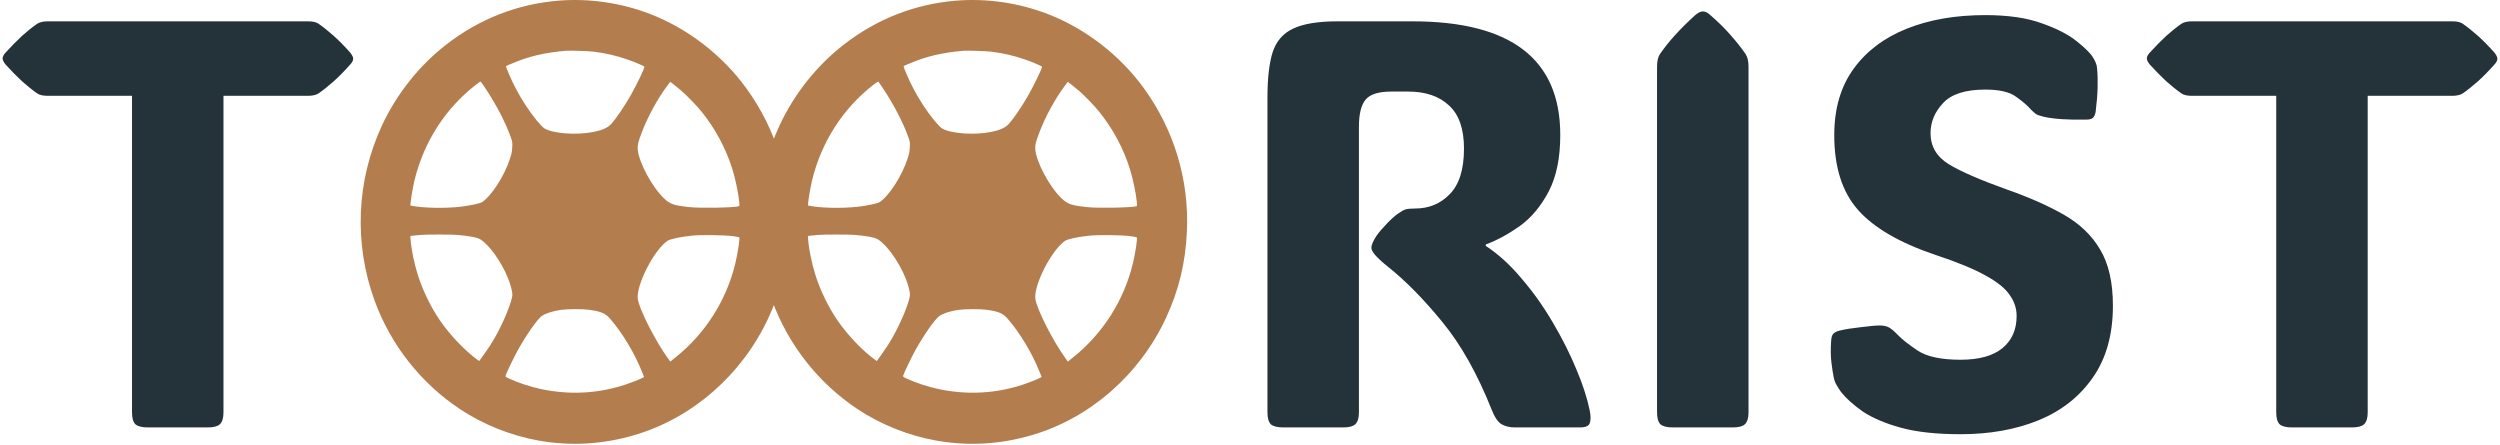
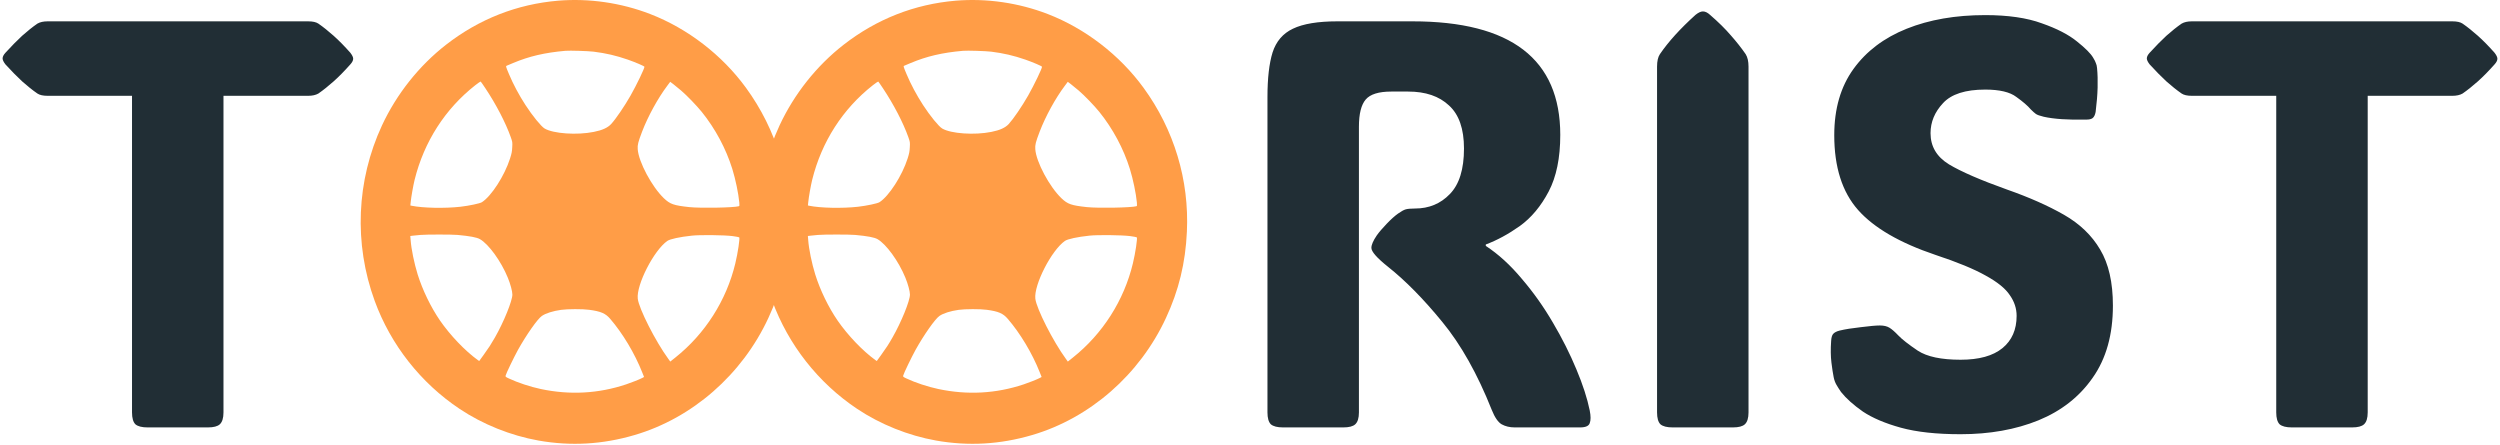
<svg xmlns="http://www.w3.org/2000/svg" width="444" height="79" viewBox="0 0 444 79" fill="none">
-   <path d="M99.14 0.121C91.824 0.736 85.087 3.379 79.218 7.945C74.424 11.674 70.431 16.711 67.843 22.269C63.288 32.078 62.826 43.255 66.546 53.44C69.397 61.239 74.721 68.011 81.632 72.621C85.757 75.374 90.7 77.358 95.627 78.239C101.372 79.257 107.002 78.94 112.697 77.264C122.981 74.246 131.801 66.532 136.463 56.475C138.753 51.55 139.927 46.701 140.183 41.151C140.613 31.984 137.918 23.039 132.479 15.582C128.238 9.767 122.129 5.064 115.467 2.49C110.308 0.497 104.604 -0.332 99.14 0.121ZM105.439 9.177C107.613 9.451 109.424 9.87 111.499 10.588C112.838 11.058 114.408 11.725 114.45 11.854C114.516 12.059 113.053 15.103 111.986 16.976C110.887 18.909 109.358 21.14 108.539 22.03C107.928 22.688 106.977 23.124 105.464 23.424C102.472 24.031 98.272 23.74 96.726 22.825C96.106 22.457 94.561 20.559 93.329 18.66C92.163 16.865 91.147 14.958 90.394 13.162C89.783 11.7 89.791 11.742 90.064 11.64C90.188 11.588 90.667 11.392 91.122 11.195C93.965 9.998 96.735 9.348 100.422 9.023C101.19 8.955 104.472 9.057 105.439 9.177ZM86.22 15.702C88.113 18.549 89.807 21.808 90.708 24.347C91.014 25.22 91.023 25.245 90.973 26.143C90.94 26.913 90.874 27.229 90.584 28.153C89.609 31.206 87.278 34.823 85.591 35.909C85.219 36.14 83.318 36.542 81.756 36.721C78.987 37.029 75.101 36.952 73.109 36.542L72.878 36.49L72.936 35.918C73.035 34.934 73.382 32.976 73.638 31.924C75.316 25.168 79.061 19.336 84.409 15.137C84.897 14.752 85.335 14.462 85.368 14.479C85.41 14.505 85.79 15.06 86.22 15.702ZM120.964 16.078C122.005 16.967 123.733 18.763 124.634 19.875C127.04 22.859 128.933 26.4 130.057 30C130.636 31.881 131.14 34.293 131.305 36.003C131.346 36.516 131.338 36.585 131.206 36.627C130.354 36.884 124.394 36.995 122.41 36.781C119.649 36.482 119.013 36.26 117.913 35.216C115.772 33.172 113.408 28.743 113.259 26.494C113.202 25.724 113.326 25.254 114.036 23.381C115.078 20.662 116.839 17.446 118.5 15.24L119.029 14.53L119.583 14.949C119.889 15.18 120.509 15.693 120.964 16.078ZM81.285 41.724C83.467 41.929 84.666 42.152 85.228 42.468C86.782 43.349 88.989 46.385 90.188 49.318C90.651 50.438 90.998 51.738 90.998 52.311C90.998 53.431 89.46 57.211 87.898 59.939C87.17 61.205 86.848 61.709 85.889 63.035L85.104 64.121L84.847 63.941C82.566 62.282 79.954 59.545 78.135 56.912C76.507 54.534 75.052 51.533 74.175 48.736C73.564 46.761 73.043 44.238 72.927 42.622L72.869 41.912L73.44 41.844C73.754 41.81 74.308 41.758 74.671 41.724C75.705 41.63 80.276 41.63 81.285 41.724ZM130.098 41.929C130.71 42.015 131.247 42.109 131.289 42.152C131.429 42.297 131.041 44.931 130.594 46.77C129.015 53.363 125.221 59.297 119.922 63.513L119.038 64.215L118.699 63.744C116.417 60.623 113.474 54.816 113.268 53.055C112.987 50.592 116.136 44.444 118.525 42.785C119.005 42.451 120.741 42.075 122.865 41.852C124.353 41.69 128.585 41.741 130.098 41.929ZM104.654 55.022C106.704 55.295 107.539 55.655 108.366 56.621C110.589 59.195 112.722 62.761 114.053 66.122L114.384 66.951L114.069 67.122C113.557 67.387 112.193 67.935 111.209 68.26C106.266 69.91 101.215 70.184 96.04 69.089C94.18 68.696 91.957 67.96 90.394 67.225C89.791 66.943 89.749 66.908 89.799 66.703C89.882 66.327 91.279 63.437 91.99 62.145C93.469 59.486 95.453 56.655 96.23 56.116C96.917 55.637 98.19 55.236 99.644 55.03C100.785 54.868 103.497 54.859 104.654 55.022Z" fill="#B37D4E" />
-   <path d="M169.749 0.121C162.433 0.736 155.696 3.379 149.827 7.945C145.032 11.674 141.039 16.711 138.452 22.269C133.897 32.078 133.434 43.255 137.154 53.44C140.006 61.239 145.33 68.011 152.24 72.621C156.365 75.374 161.309 77.358 166.236 78.239C171.981 79.257 177.61 78.94 183.306 77.264C193.589 74.246 202.41 66.532 207.072 56.475C209.362 51.55 210.536 46.701 210.792 41.151C211.222 31.984 208.527 23.039 203.088 15.582C198.847 9.767 192.738 5.064 186.075 2.49C180.917 0.497 175.213 -0.332 169.749 0.121ZM176.048 9.177C178.222 9.451 180.032 9.87 182.107 10.588C183.446 11.058 185.017 11.725 185.058 11.854C185.124 12.059 183.661 15.103 182.595 16.976C181.495 18.909 179.966 21.14 179.148 22.03C178.536 22.688 177.585 23.124 176.073 23.424C173.08 24.031 168.881 23.74 167.335 22.825C166.715 22.457 165.169 20.559 163.937 18.66C162.772 16.865 161.755 14.958 161.003 13.162C160.391 11.7 160.399 11.742 160.672 11.64C160.796 11.588 161.276 11.392 161.73 11.195C164.574 9.998 167.343 9.348 171.03 9.023C171.799 8.955 175.081 9.057 176.048 9.177ZM156.828 15.702C158.721 18.549 160.416 21.808 161.317 24.347C161.623 25.22 161.631 25.245 161.582 26.143C161.548 26.913 161.482 27.229 161.193 28.153C160.218 31.206 157.886 34.823 156.2 35.909C155.828 36.14 153.927 36.542 152.364 36.721C149.595 37.029 145.71 36.952 143.718 36.542L143.486 36.49L143.544 35.918C143.643 34.934 143.99 32.976 144.247 31.924C145.925 25.168 149.67 19.336 155.018 15.137C155.506 14.752 155.944 14.462 155.977 14.479C156.018 14.505 156.398 15.06 156.828 15.702ZM191.572 16.078C192.614 16.967 194.342 18.763 195.243 19.875C197.648 22.859 199.541 26.4 200.665 30C201.244 31.881 201.748 34.293 201.914 36.003C201.955 36.516 201.947 36.585 201.814 36.627C200.963 36.884 195.003 36.995 193.019 36.781C190.258 36.482 189.621 36.26 188.522 35.216C186.381 33.172 184.017 28.743 183.868 26.494C183.81 25.724 183.934 25.254 184.645 23.381C185.687 20.662 187.447 17.446 189.109 15.24L189.638 14.53L190.192 14.949C190.498 15.18 191.118 15.693 191.572 16.078ZM151.893 41.724C154.076 41.929 155.274 42.152 155.836 42.468C157.39 43.349 159.598 46.385 160.796 49.318C161.259 50.438 161.606 51.738 161.606 52.311C161.606 53.431 160.069 57.211 158.506 59.939C157.779 61.205 157.457 61.709 156.498 63.035L155.712 64.121L155.456 63.941C153.175 62.282 150.562 59.545 148.744 56.912C147.115 54.534 145.66 51.533 144.784 48.736C144.172 46.761 143.652 44.238 143.536 42.622L143.478 41.912L144.048 41.844C144.362 41.81 144.916 41.758 145.28 41.724C146.313 41.63 150.885 41.63 151.893 41.724ZM200.707 41.929C201.318 42.015 201.856 42.109 201.897 42.152C202.038 42.297 201.649 44.931 201.203 46.77C199.624 53.363 195.83 59.297 190.531 63.513L189.646 64.215L189.307 63.744C187.026 60.623 184.083 54.816 183.876 53.055C183.595 50.592 186.745 44.444 189.134 42.785C189.613 42.451 191.349 42.075 193.474 41.852C194.962 41.69 199.194 41.741 200.707 41.929ZM175.263 55.022C177.313 55.295 178.148 55.655 178.974 56.621C181.198 59.195 183.331 62.761 184.662 66.122L184.992 66.951L184.678 67.122C184.166 67.387 182.802 67.935 181.818 68.26C176.875 69.91 171.824 70.184 166.649 69.089C164.789 68.696 162.565 67.96 161.003 67.225C160.399 66.943 160.358 66.908 160.408 66.703C160.49 66.327 161.887 63.437 162.598 62.145C164.078 59.486 166.062 56.655 166.839 56.116C167.525 55.637 168.798 55.236 170.253 55.03C171.394 54.868 174.105 54.859 175.263 55.022Z" fill="#B37D4E" />
-   <path d="M39.69 73.244C39.69 74.249 39.472 74.954 39.037 75.356C38.634 75.725 37.93 75.909 36.924 75.909H26.212C25.206 75.909 24.485 75.725 24.049 75.356C23.647 74.954 23.446 74.249 23.446 73.244V17.016H8.459C7.654 17.016 7.05 16.882 6.648 16.614C5.776 16.01 4.871 15.289 3.932 14.451C3.027 13.613 2.038 12.607 0.965 11.434C0.63 10.998 0.462 10.646 0.462 10.377C0.462 10.076 0.63 9.74 0.965 9.372C2.038 8.198 3.027 7.192 3.932 6.354C4.871 5.516 5.776 4.795 6.648 4.191C7.117 3.923 7.721 3.789 8.459 3.789H54.728C55.533 3.789 56.136 3.923 56.539 4.191C57.41 4.795 58.316 5.516 59.254 6.354C60.193 7.192 61.182 8.198 62.222 9.372C62.557 9.807 62.725 10.159 62.725 10.428C62.725 10.729 62.557 11.065 62.222 11.434C61.182 12.607 60.193 13.613 59.254 14.451C58.316 15.289 57.41 16.01 56.539 16.614C56.069 16.882 55.466 17.016 54.728 17.016H39.69V73.244ZM241.345 73.244C241.345 74.249 241.127 74.954 240.691 75.356C240.289 75.725 239.585 75.909 238.579 75.909H227.867C226.861 75.909 226.14 75.725 225.704 75.356C225.302 74.954 225.101 74.249 225.101 73.244V17.267C225.101 13.915 225.402 11.266 226.006 9.321C226.643 7.343 227.85 5.935 229.627 5.097C231.438 4.225 234.069 3.789 237.523 3.789H250.851C268.353 3.789 277.104 10.511 277.104 23.956C277.104 28.047 276.416 31.4 275.042 34.015C273.667 36.63 271.957 38.676 269.912 40.151C267.866 41.593 265.855 42.682 263.876 43.42V43.671C266.123 45.147 268.252 47.091 270.264 49.505C272.309 51.886 274.153 54.484 275.796 57.301C277.439 60.084 278.83 62.85 279.97 65.599C281.11 68.315 281.898 70.746 282.334 72.891C282.535 73.897 282.535 74.652 282.334 75.155C282.166 75.658 281.596 75.909 280.624 75.909H269.006C268.135 75.909 267.363 75.725 266.693 75.356C266.056 74.987 265.469 74.132 264.933 72.791C262.384 66.387 259.451 61.173 256.131 57.15C252.812 53.093 249.61 49.841 246.525 47.393C244.547 45.817 243.558 44.694 243.558 44.023C243.558 43.487 243.877 42.749 244.514 41.81C244.916 41.24 245.503 40.553 246.274 39.748C247.045 38.944 247.716 38.34 248.286 37.938C248.856 37.536 249.308 37.284 249.644 37.184C250.012 37.083 250.566 37.033 251.303 37.033C253.784 37.033 255.846 36.178 257.489 34.468C259.166 32.758 260.004 30.059 260.004 26.37C260.004 22.884 259.115 20.335 257.338 18.726C255.595 17.083 253.181 16.262 250.096 16.262H247.079C244.866 16.262 243.357 16.731 242.552 17.67C241.748 18.609 241.345 20.218 241.345 22.498V73.244ZM310.537 73.244C310.537 74.249 310.319 74.954 309.883 75.356C309.48 75.725 308.776 75.909 307.771 75.909H297.058C296.052 75.909 295.331 75.725 294.896 75.356C294.493 74.954 294.292 74.249 294.292 73.244V11.836C294.292 10.864 294.46 10.126 294.795 9.623C296.304 7.41 298.416 5.08 301.132 2.632C301.635 2.23 302.071 2.029 302.439 2.029C302.842 2.029 303.261 2.23 303.697 2.632C305.172 3.906 306.413 5.13 307.418 6.304C308.424 7.444 309.296 8.55 310.034 9.623C310.369 10.159 310.537 10.897 310.537 11.836V73.244ZM348.194 77.116C343.936 77.116 340.399 76.731 337.583 75.959C334.8 75.188 332.553 74.233 330.843 73.093C329.167 71.919 327.876 70.763 326.971 69.623C326.669 69.187 326.401 68.767 326.166 68.365C325.931 67.963 325.764 67.51 325.663 67.007C325.529 66.337 325.395 65.465 325.261 64.392C325.127 63.286 325.11 62.011 325.21 60.57C325.244 59.966 325.361 59.547 325.562 59.312C325.797 59.044 326.183 58.843 326.719 58.709C327.692 58.474 328.949 58.273 330.491 58.105C332.067 57.904 333.19 57.804 333.861 57.804C334.565 57.804 335.135 57.938 335.571 58.206C336.007 58.474 336.526 58.927 337.13 59.564C337.8 60.268 338.957 61.173 340.6 62.28C342.243 63.353 344.774 63.889 348.194 63.889C351.48 63.889 353.961 63.202 355.638 61.827C357.314 60.452 358.152 58.541 358.152 56.094C358.152 54.786 357.75 53.562 356.945 52.422C356.174 51.249 354.749 50.092 352.67 48.952C350.592 47.779 347.624 46.555 343.769 45.281C337.398 43.135 332.805 40.469 329.988 37.284C327.172 34.099 325.764 29.673 325.764 24.007C325.764 19.313 326.904 15.39 329.184 12.238C331.464 9.087 334.615 6.706 338.639 5.097C342.662 3.487 347.306 2.683 352.57 2.683C356.627 2.683 359.98 3.169 362.628 4.141C365.311 5.08 367.389 6.153 368.865 7.36C370.34 8.533 371.296 9.489 371.731 10.226C372 10.662 372.167 10.998 372.234 11.232C372.335 11.434 372.402 11.719 372.436 12.087C372.536 13.127 372.57 14.284 372.536 15.558C372.503 16.832 372.385 18.273 372.184 19.883C372.083 20.419 371.899 20.788 371.631 20.989C371.396 21.157 371.027 21.241 370.524 21.241C367.272 21.308 364.757 21.14 362.98 20.738C362.276 20.57 361.807 20.402 361.572 20.235C361.338 20.067 361.036 19.799 360.667 19.43C360.131 18.793 359.276 18.055 358.102 17.217C356.962 16.346 355.118 15.91 352.57 15.91C349.049 15.91 346.551 16.714 345.076 18.324C343.601 19.899 342.863 21.677 342.863 23.655C342.863 26.002 343.953 27.846 346.132 29.187C348.312 30.495 351.748 31.987 356.442 33.663C360.365 35.038 363.735 36.53 366.551 38.139C369.368 39.748 371.514 41.81 372.989 44.325C374.498 46.84 375.252 50.159 375.252 54.283C375.252 59.413 374.062 63.671 371.681 67.058C369.334 70.444 366.115 72.975 362.025 74.652C357.968 76.295 353.358 77.116 348.194 77.116ZM420.504 73.244C420.504 74.249 420.286 74.954 419.85 75.356C419.448 75.725 418.744 75.909 417.738 75.909H407.025C406.02 75.909 405.299 75.725 404.863 75.356C404.46 74.954 404.259 74.249 404.259 73.244V17.016H389.272C388.467 17.016 387.864 16.882 387.461 16.614C386.59 16.01 385.684 15.289 384.746 14.451C383.84 13.613 382.851 12.607 381.778 11.434C381.443 10.998 381.275 10.646 381.275 10.377C381.275 10.076 381.443 9.74 381.778 9.372C382.851 8.198 383.84 7.192 384.746 6.354C385.684 5.516 386.59 4.795 387.461 4.191C387.931 3.923 388.534 3.789 389.272 3.789H435.542C436.346 3.789 436.95 3.923 437.352 4.191C438.224 4.795 439.129 5.516 440.068 6.354C441.007 7.192 441.996 8.198 443.035 9.372C443.37 9.807 443.538 10.159 443.538 10.428C443.538 10.729 443.37 11.065 443.035 11.434C441.996 12.607 441.007 13.613 440.068 14.451C439.129 15.289 438.224 16.01 437.352 16.614C436.883 16.882 436.279 17.016 435.542 17.016H420.504V73.244Z" fill="#24333A" />
+   <path d="M99.14 0.121C91.824 0.736 85.087 3.379 79.218 7.945C74.424 11.674 70.431 16.711 67.843 22.269C63.288 32.078 62.826 43.255 66.546 53.44C69.397 61.239 74.721 68.011 81.632 72.621C85.757 75.374 90.7 77.358 95.627 78.239C101.372 79.257 107.002 78.94 112.697 77.264C122.981 74.246 131.801 66.532 136.463 56.475C138.753 51.55 139.927 46.701 140.183 41.151C140.613 31.984 137.918 23.039 132.479 15.582C128.238 9.767 122.129 5.064 115.467 2.49C110.308 0.497 104.604 -0.332 99.14 0.121ZM105.439 9.177C107.613 9.451 109.424 9.87 111.499 10.588C112.838 11.058 114.408 11.725 114.45 11.854C114.516 12.059 113.053 15.103 111.986 16.976C110.887 18.909 109.358 21.14 108.539 22.03C107.928 22.688 106.977 23.124 105.464 23.424C102.472 24.031 98.272 23.74 96.726 22.825C96.106 22.457 94.561 20.559 93.329 18.66C92.163 16.865 91.147 14.958 90.394 13.162C89.783 11.7 89.791 11.742 90.064 11.64C90.188 11.588 90.667 11.392 91.122 11.195C93.965 9.998 96.735 9.348 100.422 9.023C101.19 8.955 104.472 9.057 105.439 9.177ZM86.22 15.702C88.113 18.549 89.807 21.808 90.708 24.347C91.014 25.22 91.023 25.245 90.973 26.143C90.94 26.913 90.874 27.229 90.584 28.153C89.609 31.206 87.278 34.823 85.591 35.909C85.219 36.14 83.318 36.542 81.756 36.721C78.987 37.029 75.101 36.952 73.109 36.542L72.878 36.49L72.936 35.918C73.035 34.934 73.382 32.976 73.638 31.924C75.316 25.168 79.061 19.336 84.409 15.137C84.897 14.752 85.335 14.462 85.368 14.479C85.41 14.505 85.79 15.06 86.22 15.702ZM120.964 16.078C122.005 16.967 123.733 18.763 124.634 19.875C127.04 22.859 128.933 26.4 130.057 30C130.636 31.881 131.14 34.293 131.305 36.003C131.346 36.516 131.338 36.585 131.206 36.627C130.354 36.884 124.394 36.995 122.41 36.781C119.649 36.482 119.013 36.26 117.913 35.216C115.772 33.172 113.408 28.743 113.259 26.494C113.202 25.724 113.326 25.254 114.036 23.381C115.078 20.662 116.839 17.446 118.5 15.24L119.029 14.53L119.583 14.949C119.889 15.18 120.509 15.693 120.964 16.078ZM81.285 41.724C83.467 41.929 84.666 42.152 85.228 42.468C86.782 43.349 88.989 46.385 90.188 49.318C90.651 50.438 90.998 51.738 90.998 52.311C90.998 53.431 89.46 57.211 87.898 59.939C87.17 61.205 86.848 61.709 85.889 63.035L85.104 64.121L84.847 63.941C82.566 62.282 79.954 59.545 78.135 56.912C76.507 54.534 75.052 51.533 74.175 48.736C73.564 46.761 73.043 44.238 72.927 42.622L72.869 41.912L73.44 41.844C73.754 41.81 74.308 41.758 74.671 41.724C75.705 41.63 80.276 41.63 81.285 41.724ZM130.098 41.929C130.71 42.015 131.247 42.109 131.289 42.152C131.429 42.297 131.041 44.931 130.594 46.77C129.015 53.363 125.221 59.297 119.922 63.513L119.038 64.215L118.699 63.744C116.417 60.623 113.474 54.816 113.268 53.055C112.987 50.592 116.136 44.444 118.525 42.785C119.005 42.451 120.741 42.075 122.865 41.852C124.353 41.69 128.585 41.741 130.098 41.929ZM104.654 55.022C106.704 55.295 107.539 55.655 108.366 56.621C110.589 59.195 112.722 62.761 114.053 66.122L114.384 66.951L114.069 67.122C113.557 67.387 112.193 67.935 111.209 68.26C106.266 69.91 101.215 70.184 96.04 69.089C94.18 68.696 91.957 67.96 90.394 67.225C89.791 66.943 89.749 66.908 89.799 66.703C89.882 66.327 91.279 63.437 91.99 62.145C93.469 59.486 95.453 56.655 96.23 56.116C96.917 55.637 98.19 55.236 99.644 55.03C100.785 54.868 103.497 54.859 104.654 55.022Z" fill="#FF9D47" />
+   <path d="M169.749 0.121C162.433 0.736 155.696 3.379 149.827 7.945C145.032 11.674 141.039 16.711 138.452 22.269C133.897 32.078 133.434 43.255 137.154 53.44C140.006 61.239 145.33 68.011 152.24 72.621C156.365 75.374 161.309 77.358 166.236 78.239C171.981 79.257 177.61 78.94 183.306 77.264C193.589 74.246 202.41 66.532 207.072 56.475C209.362 51.55 210.536 46.701 210.792 41.151C211.222 31.984 208.527 23.039 203.088 15.582C198.847 9.767 192.738 5.064 186.075 2.49C180.917 0.497 175.213 -0.332 169.749 0.121ZM176.048 9.177C178.222 9.451 180.032 9.87 182.107 10.588C183.446 11.058 185.017 11.725 185.058 11.854C185.124 12.059 183.661 15.103 182.595 16.976C181.495 18.909 179.966 21.14 179.148 22.03C178.536 22.688 177.585 23.124 176.073 23.424C173.08 24.031 168.881 23.74 167.335 22.825C166.715 22.457 165.169 20.559 163.937 18.66C162.772 16.865 161.755 14.958 161.003 13.162C160.391 11.7 160.399 11.742 160.672 11.64C160.796 11.588 161.276 11.392 161.73 11.195C164.574 9.998 167.343 9.348 171.03 9.023C171.799 8.955 175.081 9.057 176.048 9.177ZM156.828 15.702C158.721 18.549 160.416 21.808 161.317 24.347C161.623 25.22 161.631 25.245 161.582 26.143C161.548 26.913 161.482 27.229 161.193 28.153C160.218 31.206 157.886 34.823 156.2 35.909C155.828 36.14 153.927 36.542 152.364 36.721C149.595 37.029 145.71 36.952 143.718 36.542L143.486 36.49L143.544 35.918C143.643 34.934 143.99 32.976 144.247 31.924C145.925 25.168 149.67 19.336 155.018 15.137C155.506 14.752 155.944 14.462 155.977 14.479C156.018 14.505 156.398 15.06 156.828 15.702ZM191.572 16.078C192.614 16.967 194.342 18.763 195.243 19.875C197.648 22.859 199.541 26.4 200.665 30C201.244 31.881 201.748 34.293 201.914 36.003C201.955 36.516 201.947 36.585 201.814 36.627C200.963 36.884 195.003 36.995 193.019 36.781C190.258 36.482 189.621 36.26 188.522 35.216C186.381 33.172 184.017 28.743 183.868 26.494C183.81 25.724 183.934 25.254 184.645 23.381C185.687 20.662 187.447 17.446 189.109 15.24L189.638 14.53L190.192 14.949C190.498 15.18 191.118 15.693 191.572 16.078ZM151.893 41.724C154.076 41.929 155.274 42.152 155.836 42.468C157.39 43.349 159.598 46.385 160.796 49.318C161.259 50.438 161.606 51.738 161.606 52.311C161.606 53.431 160.069 57.211 158.506 59.939C157.779 61.205 157.457 61.709 156.498 63.035L155.712 64.121L155.456 63.941C153.175 62.282 150.562 59.545 148.744 56.912C147.115 54.534 145.66 51.533 144.784 48.736C144.172 46.761 143.652 44.238 143.536 42.622L143.478 41.912L144.048 41.844C144.362 41.81 144.916 41.758 145.28 41.724C146.313 41.63 150.885 41.63 151.893 41.724ZM200.707 41.929C201.318 42.015 201.856 42.109 201.897 42.152C202.038 42.297 201.649 44.931 201.203 46.77C199.624 53.363 195.83 59.297 190.531 63.513L189.646 64.215L189.307 63.744C187.026 60.623 184.083 54.816 183.876 53.055C183.595 50.592 186.745 44.444 189.134 42.785C189.613 42.451 191.349 42.075 193.474 41.852C194.962 41.69 199.194 41.741 200.707 41.929ZM175.263 55.022C177.313 55.295 178.148 55.655 178.974 56.621C181.198 59.195 183.331 62.761 184.662 66.122L184.992 66.951L184.678 67.122C184.166 67.387 182.802 67.935 181.818 68.26C176.875 69.91 171.824 70.184 166.649 69.089C164.789 68.696 162.565 67.96 161.003 67.225C160.399 66.943 160.358 66.908 160.408 66.703C160.49 66.327 161.887 63.437 162.598 62.145C164.078 59.486 166.062 56.655 166.839 56.116C167.525 55.637 168.798 55.236 170.253 55.03C171.394 54.868 174.105 54.859 175.263 55.022Z" fill="#FF9D47" />
+   <path d="M39.69 73.244C39.69 74.249 39.472 74.954 39.037 75.356C38.634 75.725 37.93 75.909 36.924 75.909H26.212C25.206 75.909 24.485 75.725 24.049 75.356C23.647 74.954 23.446 74.249 23.446 73.244V17.016H8.459C7.654 17.016 7.05 16.882 6.648 16.614C5.776 16.01 4.871 15.289 3.932 14.451C3.027 13.613 2.038 12.607 0.965 11.434C0.63 10.998 0.462 10.646 0.462 10.377C0.462 10.076 0.63 9.74 0.965 9.372C2.038 8.198 3.027 7.192 3.932 6.354C4.871 5.516 5.776 4.795 6.648 4.191C7.117 3.923 7.721 3.789 8.459 3.789H54.728C55.533 3.789 56.136 3.923 56.539 4.191C57.41 4.795 58.316 5.516 59.254 6.354C60.193 7.192 61.182 8.198 62.222 9.372C62.557 9.807 62.725 10.159 62.725 10.428C62.725 10.729 62.557 11.065 62.222 11.434C61.182 12.607 60.193 13.613 59.254 14.451C58.316 15.289 57.41 16.01 56.539 16.614C56.069 16.882 55.466 17.016 54.728 17.016H39.69V73.244ZM241.345 73.244C241.345 74.249 241.127 74.954 240.691 75.356C240.289 75.725 239.585 75.909 238.579 75.909H227.867C226.861 75.909 226.14 75.725 225.704 75.356C225.302 74.954 225.101 74.249 225.101 73.244V17.267C225.101 13.915 225.402 11.266 226.006 9.321C226.643 7.343 227.85 5.935 229.627 5.097C231.438 4.225 234.069 3.789 237.523 3.789H250.851C268.353 3.789 277.104 10.511 277.104 23.956C277.104 28.047 276.416 31.4 275.042 34.015C273.667 36.63 271.957 38.676 269.912 40.151C267.866 41.593 265.855 42.682 263.876 43.42V43.671C266.123 45.147 268.252 47.091 270.264 49.505C272.309 51.886 274.153 54.484 275.796 57.301C277.439 60.084 278.83 62.85 279.97 65.599C281.11 68.315 281.898 70.746 282.334 72.891C282.535 73.897 282.535 74.652 282.334 75.155C282.166 75.658 281.596 75.909 280.624 75.909H269.006C268.135 75.909 267.363 75.725 266.693 75.356C266.056 74.987 265.469 74.132 264.933 72.791C262.384 66.387 259.451 61.173 256.131 57.15C252.812 53.093 249.61 49.841 246.525 47.393C244.547 45.817 243.558 44.694 243.558 44.023C243.558 43.487 243.877 42.749 244.514 41.81C244.916 41.24 245.503 40.553 246.274 39.748C247.045 38.944 247.716 38.34 248.286 37.938C248.856 37.536 249.308 37.284 249.644 37.184C250.012 37.083 250.566 37.033 251.303 37.033C253.784 37.033 255.846 36.178 257.489 34.468C259.166 32.758 260.004 30.059 260.004 26.37C260.004 22.884 259.115 20.335 257.338 18.726C255.595 17.083 253.181 16.262 250.096 16.262H247.079C244.866 16.262 243.357 16.731 242.552 17.67C241.748 18.609 241.345 20.218 241.345 22.498V73.244ZM310.537 73.244C310.537 74.249 310.319 74.954 309.883 75.356C309.48 75.725 308.776 75.909 307.771 75.909H297.058C296.052 75.909 295.331 75.725 294.896 75.356C294.493 74.954 294.292 74.249 294.292 73.244V11.836C294.292 10.864 294.46 10.126 294.795 9.623C296.304 7.41 298.416 5.08 301.132 2.632C301.635 2.23 302.071 2.029 302.439 2.029C302.842 2.029 303.261 2.23 303.697 2.632C305.172 3.906 306.413 5.13 307.418 6.304C308.424 7.444 309.296 8.55 310.034 9.623C310.369 10.159 310.537 10.897 310.537 11.836V73.244ZM348.194 77.116C343.936 77.116 340.399 76.731 337.583 75.959C334.8 75.188 332.553 74.233 330.843 73.093C329.167 71.919 327.876 70.763 326.971 69.623C326.669 69.187 326.401 68.767 326.166 68.365C325.931 67.963 325.764 67.51 325.663 67.007C325.529 66.337 325.395 65.465 325.261 64.392C325.127 63.286 325.11 62.011 325.21 60.57C325.244 59.966 325.361 59.547 325.562 59.312C325.797 59.044 326.183 58.843 326.719 58.709C327.692 58.474 328.949 58.273 330.491 58.105C332.067 57.904 333.19 57.804 333.861 57.804C334.565 57.804 335.135 57.938 335.571 58.206C336.007 58.474 336.526 58.927 337.13 59.564C337.8 60.268 338.957 61.173 340.6 62.28C342.243 63.353 344.774 63.889 348.194 63.889C351.48 63.889 353.961 63.202 355.638 61.827C357.314 60.452 358.152 58.541 358.152 56.094C358.152 54.786 357.75 53.562 356.945 52.422C356.174 51.249 354.749 50.092 352.67 48.952C350.592 47.779 347.624 46.555 343.769 45.281C337.398 43.135 332.805 40.469 329.988 37.284C327.172 34.099 325.764 29.673 325.764 24.007C325.764 19.313 326.904 15.39 329.184 12.238C331.464 9.087 334.615 6.706 338.639 5.097C342.662 3.487 347.306 2.683 352.57 2.683C356.627 2.683 359.98 3.169 362.628 4.141C365.311 5.08 367.389 6.153 368.865 7.36C370.34 8.533 371.296 9.489 371.731 10.226C372 10.662 372.167 10.998 372.234 11.232C372.335 11.434 372.402 11.719 372.436 12.087C372.536 13.127 372.57 14.284 372.536 15.558C372.503 16.832 372.385 18.273 372.184 19.883C372.083 20.419 371.899 20.788 371.631 20.989C371.396 21.157 371.027 21.241 370.524 21.241C367.272 21.308 364.757 21.14 362.98 20.738C362.276 20.57 361.807 20.402 361.572 20.235C361.338 20.067 361.036 19.799 360.667 19.43C360.131 18.793 359.276 18.055 358.102 17.217C356.962 16.346 355.118 15.91 352.57 15.91C349.049 15.91 346.551 16.714 345.076 18.324C343.601 19.899 342.863 21.677 342.863 23.655C342.863 26.002 343.953 27.846 346.132 29.187C348.312 30.495 351.748 31.987 356.442 33.663C360.365 35.038 363.735 36.53 366.551 38.139C369.368 39.748 371.514 41.81 372.989 44.325C374.498 46.84 375.252 50.159 375.252 54.283C375.252 59.413 374.062 63.671 371.681 67.058C369.334 70.444 366.115 72.975 362.025 74.652C357.968 76.295 353.358 77.116 348.194 77.116ZM420.504 73.244C420.504 74.249 420.286 74.954 419.85 75.356C419.448 75.725 418.744 75.909 417.738 75.909H407.025C406.02 75.909 405.299 75.725 404.863 75.356C404.46 74.954 404.259 74.249 404.259 73.244V17.016H389.272C388.467 17.016 387.864 16.882 387.461 16.614C386.59 16.01 385.684 15.289 384.746 14.451C383.84 13.613 382.851 12.607 381.778 11.434C381.443 10.998 381.275 10.646 381.275 10.377C381.275 10.076 381.443 9.74 381.778 9.372C382.851 8.198 383.84 7.192 384.746 6.354C385.684 5.516 386.59 4.795 387.461 4.191C387.931 3.923 388.534 3.789 389.272 3.789H435.542C436.346 3.789 436.95 3.923 437.352 4.191C438.224 4.795 439.129 5.516 440.068 6.354C441.007 7.192 441.996 8.198 443.035 9.372C443.37 9.807 443.538 10.159 443.538 10.428C443.538 10.729 443.37 11.065 443.035 11.434C441.996 12.607 441.007 13.613 440.068 14.451C439.129 15.289 438.224 16.01 437.352 16.614C436.883 16.882 436.279 17.016 435.542 17.016H420.504V73.244Z" fill="#212E35" />
</svg>
